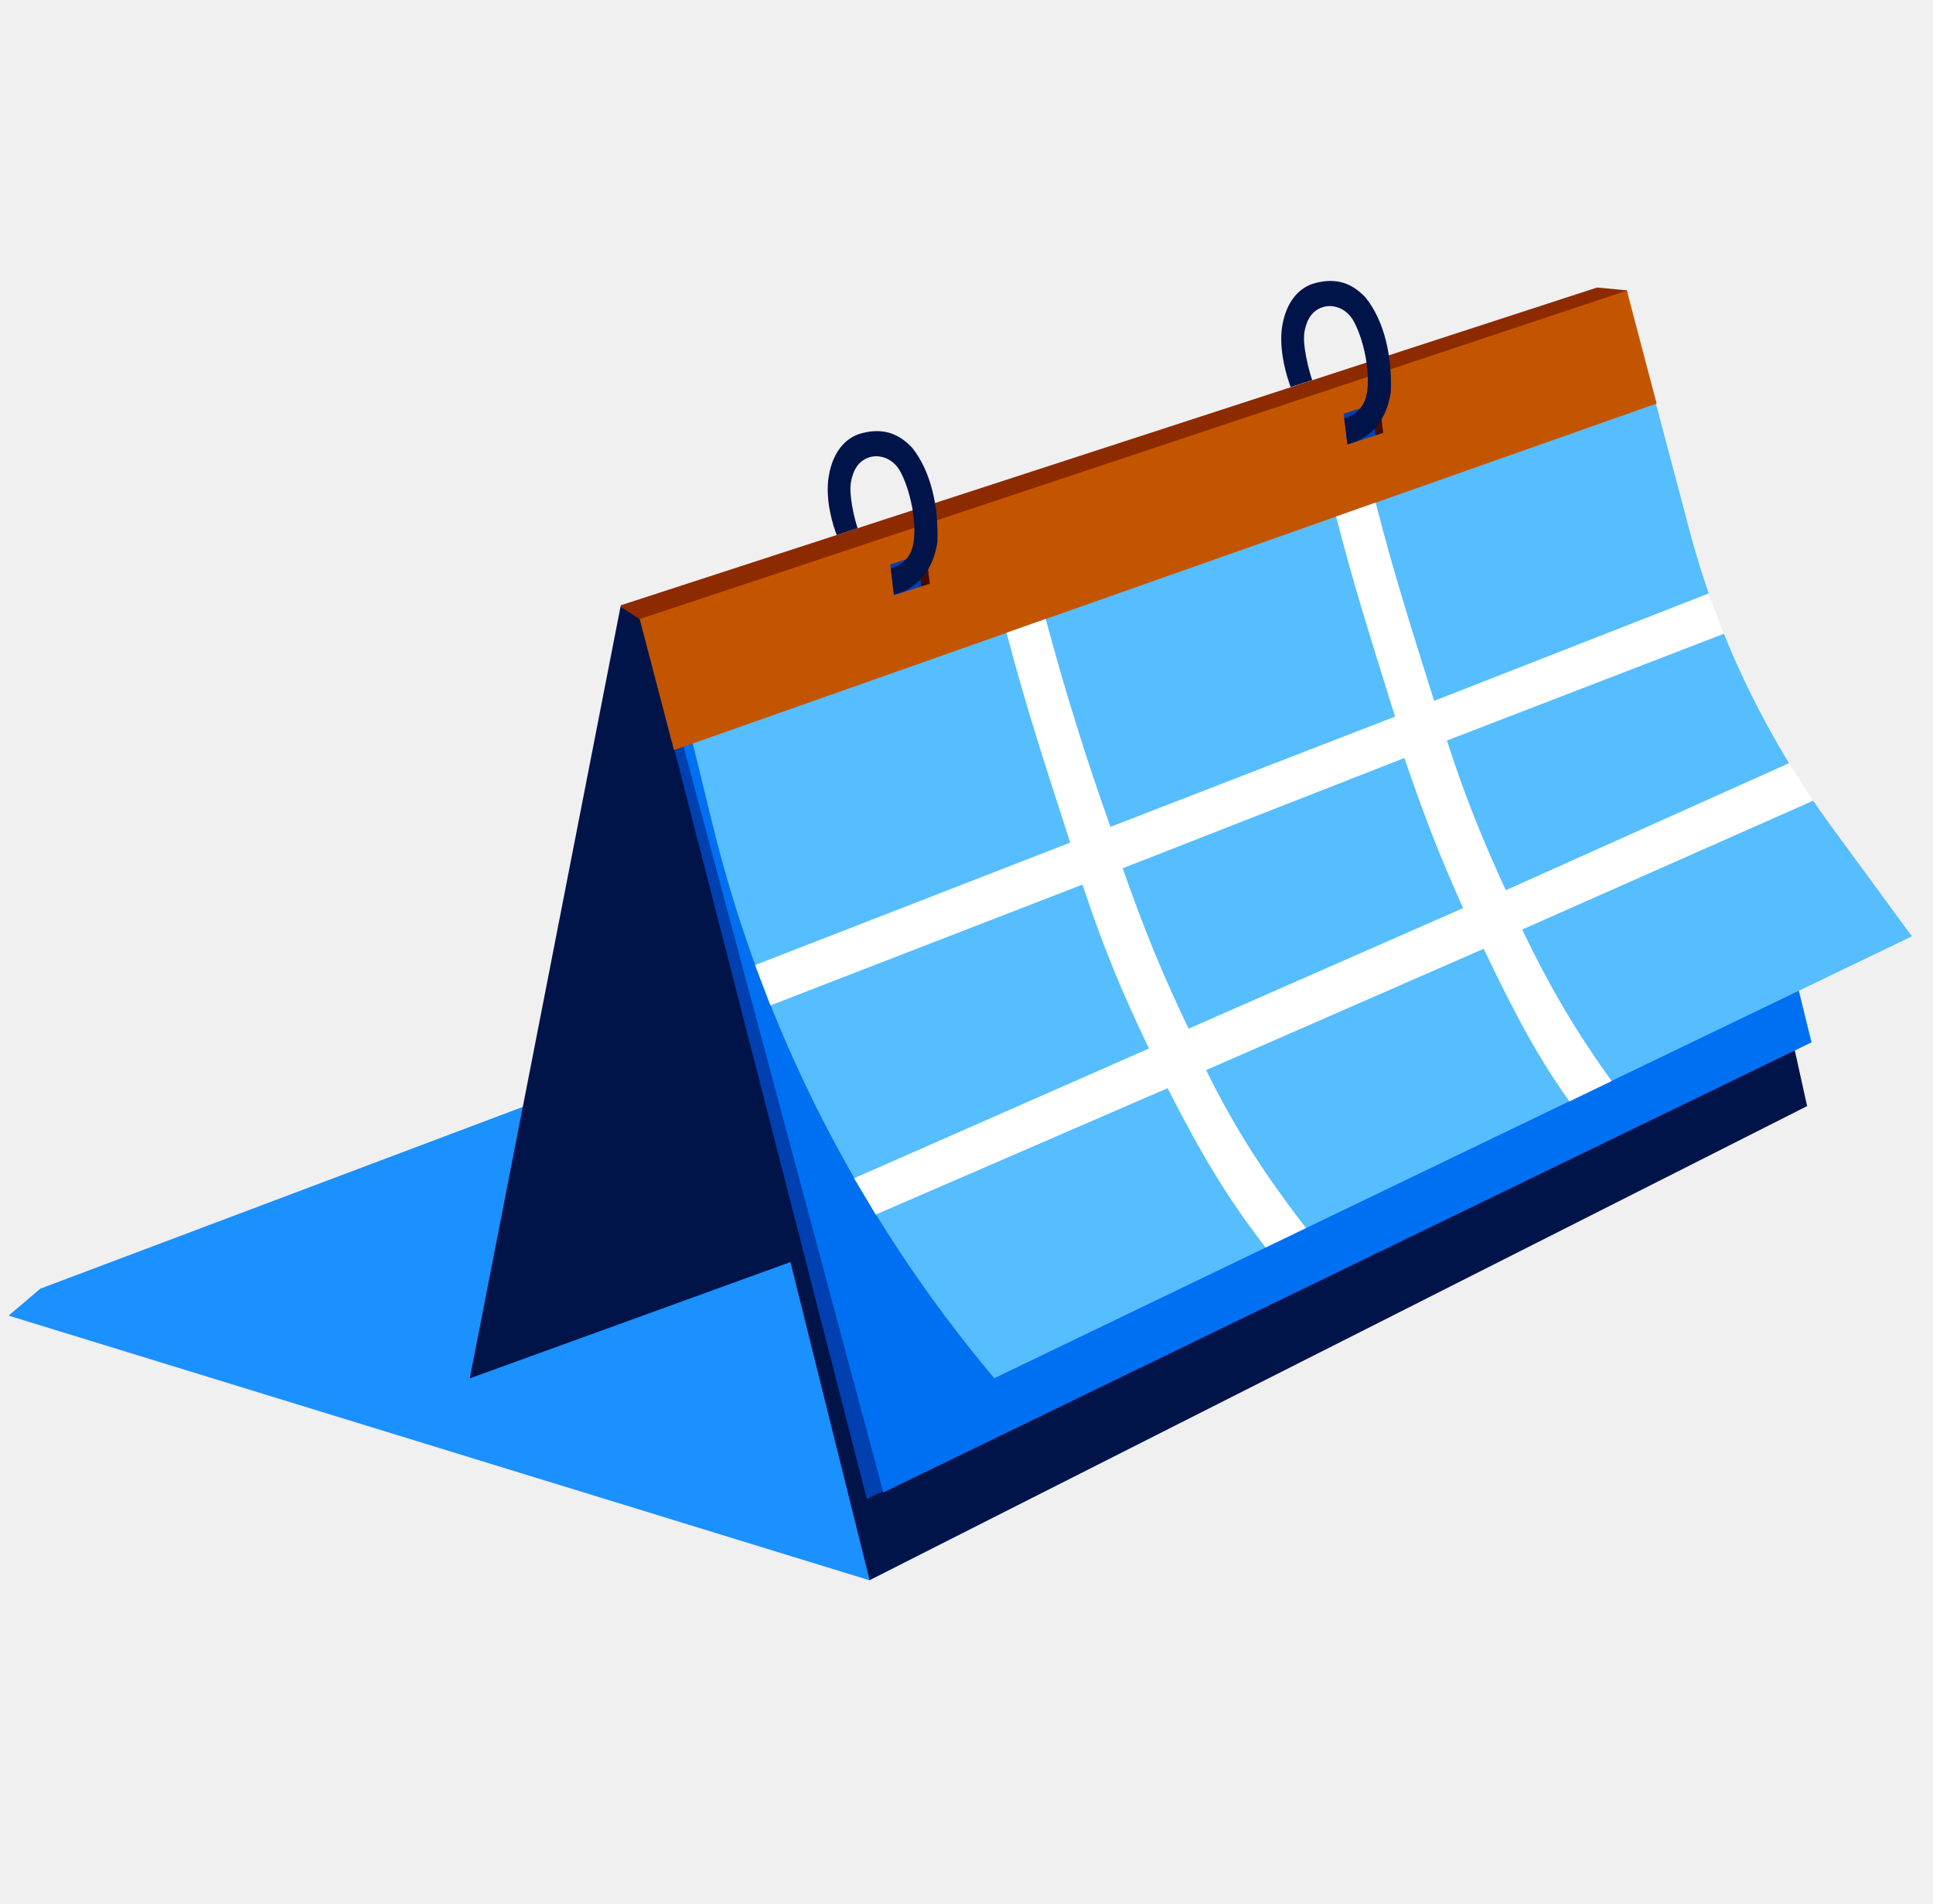
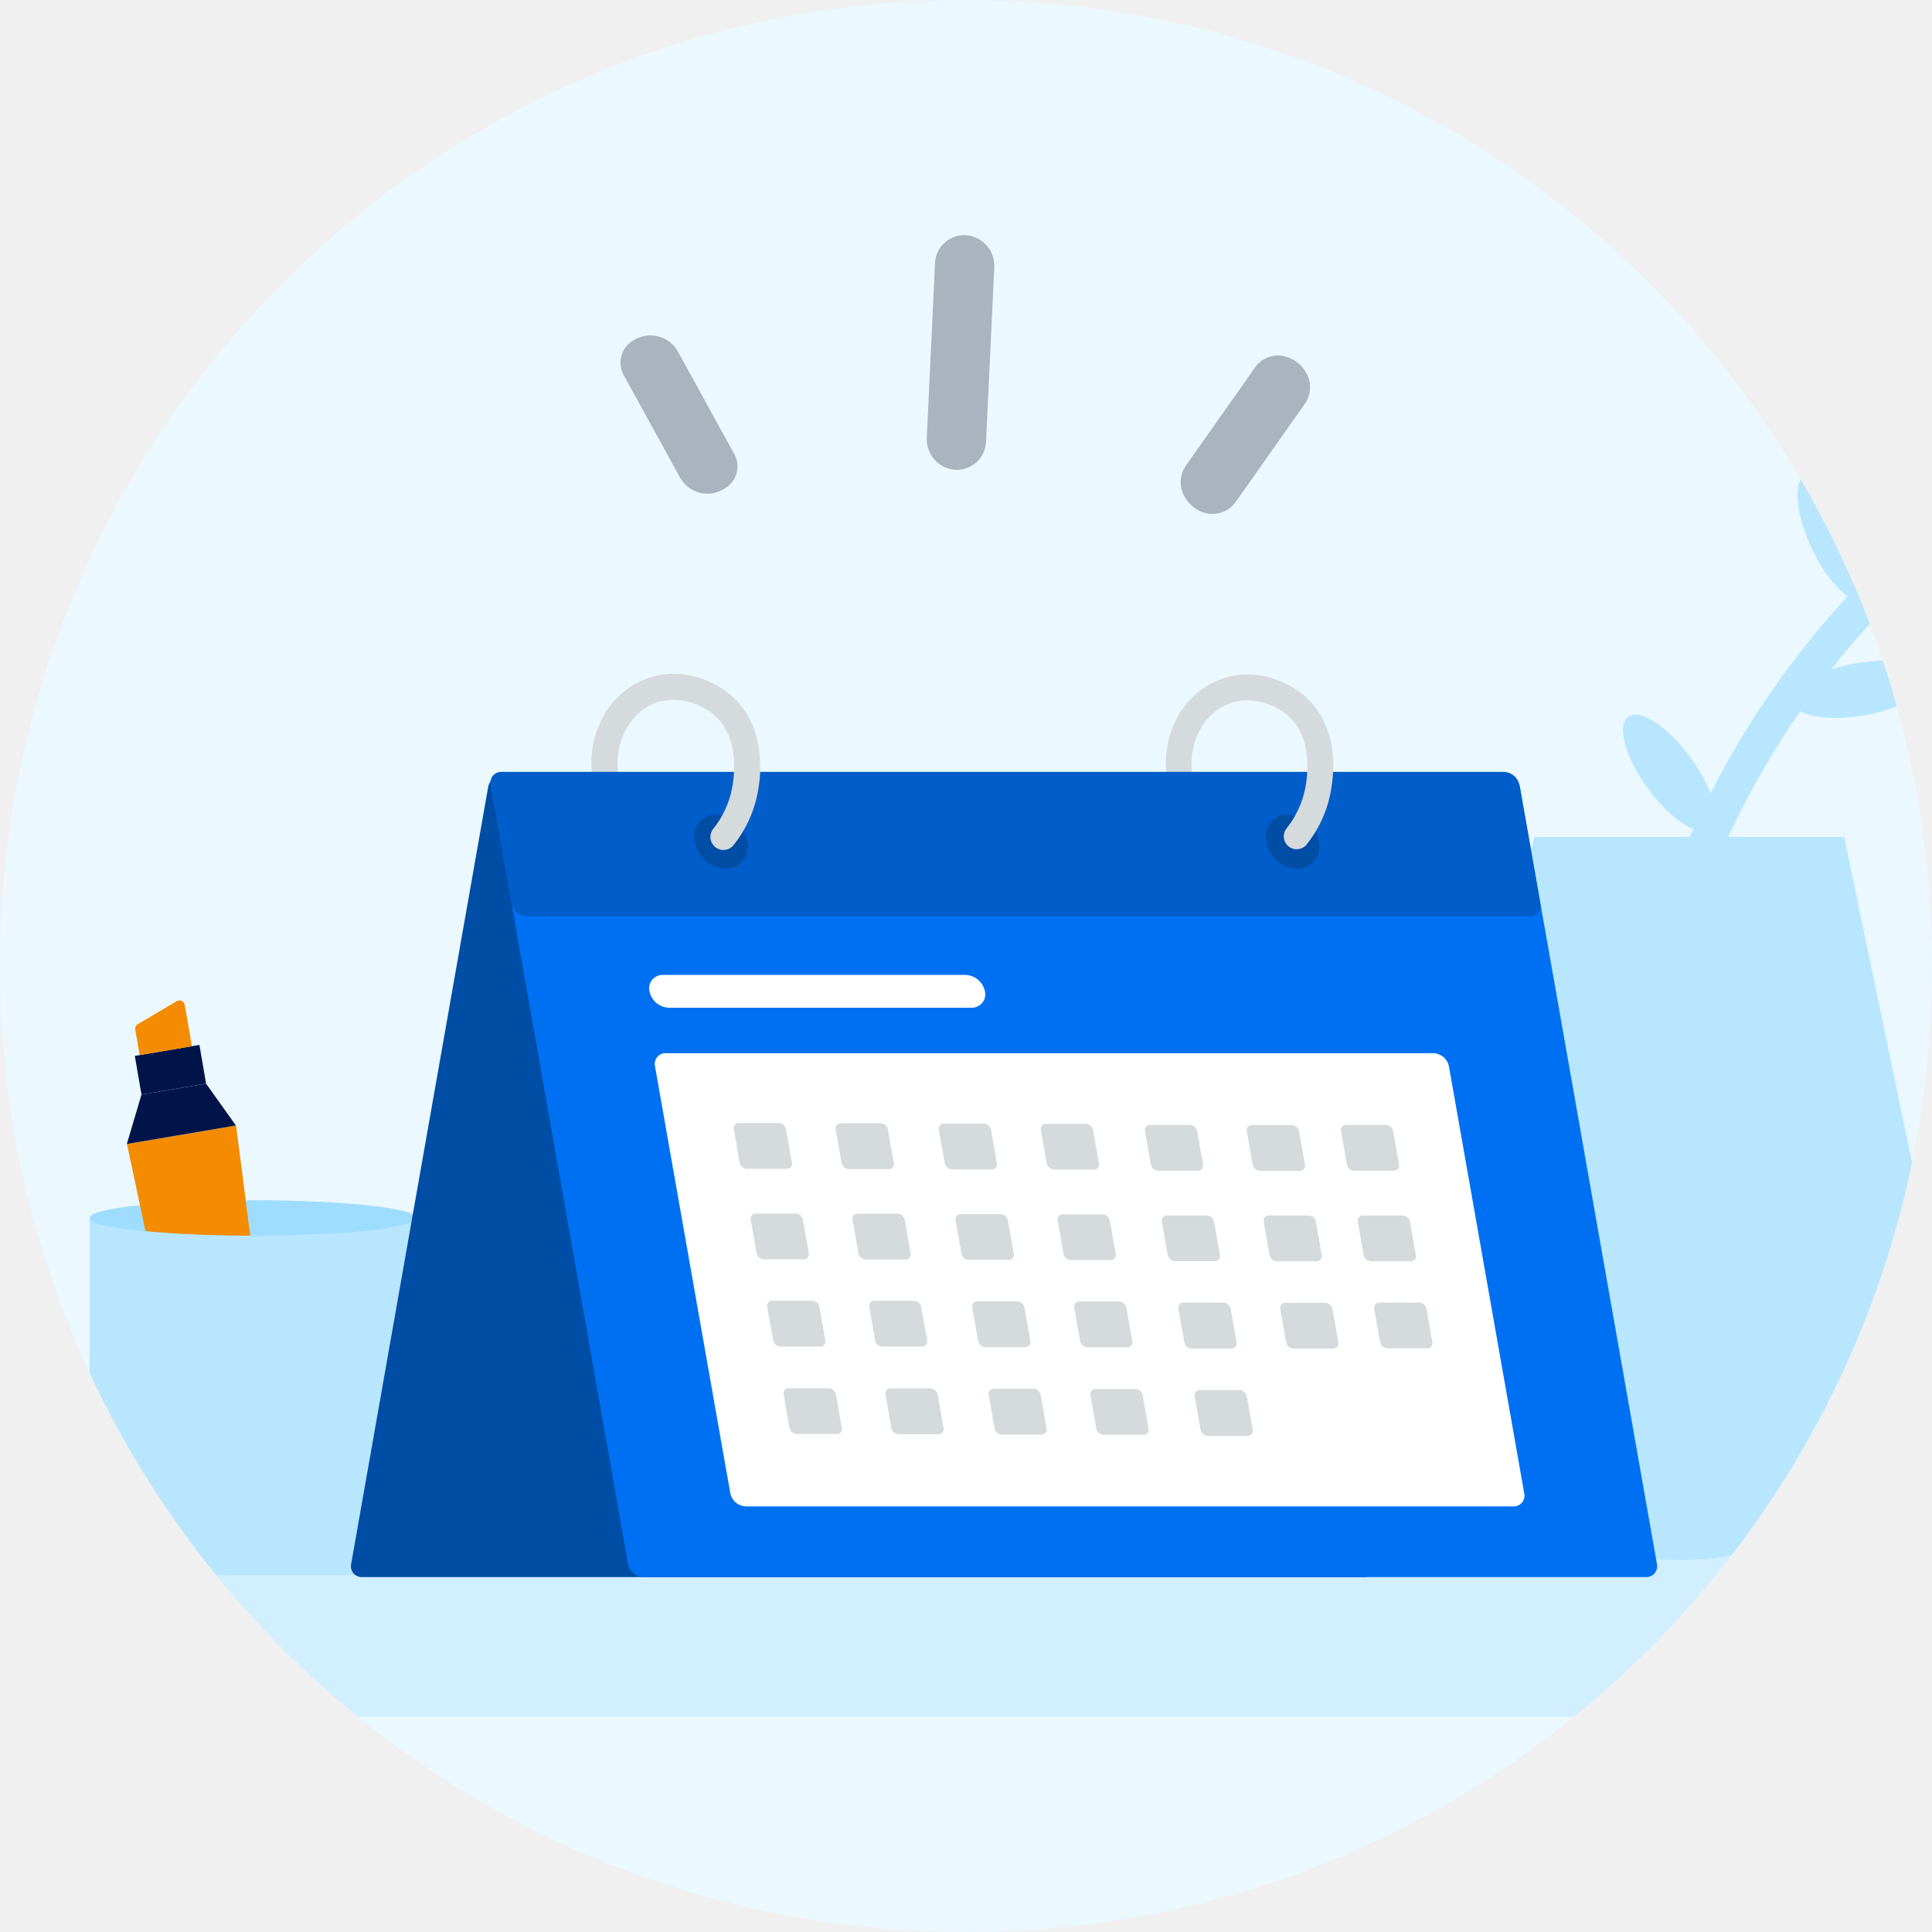
- <svg xmlns="http://www.w3.org/2000/svg" width="130" height="128" viewBox="0 0 130 128" fill="none">
-   <path d="M58.484 106.26L121.375 74.301L83.677 56.156L2.712 86.648L0.578 88.462L58.484 106.26Z" fill="#1B90FF" />
-   <path d="M31.594 92.681L41.731 40.794L43.625 41.488L109.424 19.746L111.385 63.75L31.594 92.681Z" fill="#00144A" />
-   <path d="M42.25 41.04L58.483 106.239L121.534 74.373L109.383 19.512L42.25 41.04Z" fill="#00144A" />
-   <path d="M41.732 40.794L43.075 41.672L109.473 19.79L109.406 19.524L107.411 19.332L41.746 40.7V40.78L41.732 40.794Z" fill="#8D2A00" />
-   <path d="M43.105 41.639L58.298 100.795L120.242 70.757L108.918 19.91L43.119 41.639H43.105Z" fill="#0040B0" />
-   <path d="M43.627 41.474L59.406 100.351L121.831 70.086L109.426 19.746L43.627 41.474Z" fill="#0070F2" />
-   <path d="M109.425 19.82L113.546 35.373C115.44 42.669 118.695 49.459 123.163 55.568L128.579 62.957L66.867 92.672C57.757 81.841 51.235 69.049 47.887 55.297L44.445 41.212L109.425 19.82Z" fill="#56BDFF" />
-   <path d="M91.993 28.758C92.419 28.158 92.513 27.558 92.513 27.211L91.139 27.638C91.139 27.718 91.059 27.891 90.966 27.985C90.885 28.065 90.619 28.238 90.445 28.411L90.619 29.705C90.792 29.705 91.566 29.185 91.993 28.758Z" fill="#00144A" />
-   <path fill-rule="evenodd" clip-rule="evenodd" d="M43.022 41.627L45.327 50.438L111.414 27.133L109.411 19.543L43.022 41.627Z" fill="#C35500" />
-   <path d="M62.527 39.247L60.127 40.021L59.873 37.953L62.274 37.18L62.527 39.247Z" fill="#0040B0" />
-   <path d="M93.022 29.11L90.621 29.884L90.367 27.817L92.768 27.043L93.022 29.11Z" fill="#0040B0" />
-   <path d="M92.511 29.265L92.311 27.184L92.764 27.037C92.764 26.957 93.017 29.105 93.017 29.105L92.497 29.265H92.511Z" fill="#450B00" />
-   <path d="M62.275 37.18L61.728 37.38L61.955 39.434L62.529 39.247L62.275 37.18Z" fill="#450B00" />
-   <path d="M60.115 39.979L59.908 38.219C59.908 38.219 61.167 37.991 61.421 36.584C61.697 35.058 61.178 32.858 60.55 31.709C60.049 30.792 59.142 30.539 58.472 30.747C57.503 31.047 57.316 32.007 57.234 32.397C57.072 33.29 57.466 34.896 57.678 35.514L56.272 35.973C56.063 35.45 55.462 33.65 55.737 32.015C56.012 30.38 56.862 29.412 57.968 29.127C59.378 28.763 60.413 29.127 61.33 30.089C62.644 31.709 63.129 34.156 63.041 36.446C62.581 39.58 60.212 39.936 60.114 39.968L60.115 39.979Z" fill="#00144A" />
-   <path d="M90.613 29.882L90.406 28.121C90.406 28.121 91.664 27.893 91.918 26.486C92.195 24.96 91.676 22.76 91.047 21.611C90.546 20.695 89.639 20.441 88.969 20.649C88 20.95 87.813 21.91 87.731 22.299C87.569 23.192 88.037 24.939 88.248 25.558L86.803 26.024C86.594 25.501 85.959 23.552 86.234 21.917C86.509 20.282 87.36 19.315 88.465 19.029C89.876 18.665 90.91 19.029 91.827 19.992C93.141 21.611 93.626 24.058 93.538 26.349C93.078 29.483 90.709 29.838 90.611 29.87L90.613 29.882Z" fill="#00144A" />
-   <path d="M92.517 33.789C93.642 38.221 94.828 41.966 96.449 47.125L114.917 39.901L115.938 42.612L97.312 49.792C98.596 53.769 99.713 56.45 101.267 59.859L120.327 51.312L121.95 53.835L102.372 62.501C104.376 66.683 106.154 69.577 108.383 72.69L105.55 74.057C103.434 71.102 101.922 68.272 99.783 63.795L81.112 71.954C83.138 76.045 85.198 79.163 87.832 82.572L85.116 83.879C82.617 80.652 80.865 77.761 78.523 73.17L58.895 81.668L57.438 79.224L77.269 70.503C75.49 66.776 74.26 63.867 72.797 59.48L51.816 67.602L50.783 64.891L71.973 56.656C70.335 51.545 69.046 47.731 67.694 42.546L70.325 41.614C71.71 46.741 73.004 50.867 74.68 55.598L93.821 48.184C92.155 42.843 90.985 39.161 89.859 34.73L92.517 33.789ZM75.503 58.383C76.876 62.269 78.045 65.215 79.936 69.169L98.399 61.06C96.823 57.561 95.824 54.991 94.451 50.969L75.503 58.383Z" fill="white" />
+ <svg xmlns="http://www.w3.org/2000/svg" width="128" height="128" viewBox="0 0 128 128" fill="none">
+   <mask id="mask0_2672_44788" style="mask-type:alpha" maskUnits="userSpaceOnUse" x="0" y="0" width="128" height="128">
+     <circle cx="64" cy="64" r="64" fill="#EBF8FF" />
+   </mask>
+   <g mask="url(#mask0_2672_44788)">
+     <path d="M164.79 -59.348H-87.137C-88.779 -59.35 -90.405 -58.992 -91.923 -58.296C-93.44 -57.599 -94.819 -56.578 -95.981 -55.29C-97.143 -54.001 -98.064 -52.472 -98.693 -50.788C-99.322 -49.104 -99.645 -47.299 -99.645 -45.476V118.897C-99.645 122.58 -98.328 126.111 -95.982 128.715C-93.636 131.319 -90.454 132.782 -87.137 132.782H164.79C168.107 132.782 171.289 131.319 173.635 128.715C175.98 126.111 177.298 122.58 177.298 118.897V-45.476C177.298 -47.299 176.975 -49.104 176.346 -50.788C175.717 -52.472 174.796 -54.001 173.634 -55.29C172.472 -56.578 171.093 -57.599 169.576 -58.296C168.058 -58.992 166.432 -59.35 164.79 -59.348Z" fill="#EBF8FF" />
+     <rect x="-71.951" y="102.491" width="74.988" height="11.251" rx="3.462" fill="#B8E6FF" />
+     <rect x="-3.345" y="102.491" width="165.931" height="11.251" rx="3.462" fill="#D1EFFF" />
+     <path d="M111.387 103.357C109.132 103.357 106.898 102.913 104.814 102.05C102.731 101.188 100.837 99.924 99.243 98.331C97.648 96.737 96.383 94.846 95.52 92.764C94.658 90.683 94.214 88.452 94.215 86.199L101.654 55.45H122.182L128.589 86.199C128.59 88.454 128.145 90.687 127.281 92.771C126.417 94.855 125.149 96.747 123.551 98.341C121.954 99.935 120.057 101.198 117.969 102.059C115.882 102.919 113.646 103.36 111.387 103.357Z" fill="#B8E6FF" />
+     <path d="M108.405 74.085H108.271C107.965 74.05 107.685 73.895 107.492 73.654C107.3 73.413 107.212 73.106 107.246 72.8C108.374 62.797 112.04 53.246 117.894 45.053C122.689 38.369 128.843 32.772 135.953 28.628C136.217 28.502 136.519 28.479 136.8 28.565C137.08 28.652 137.317 28.84 137.464 29.094C137.611 29.347 137.657 29.647 137.593 29.932C137.529 30.218 137.359 30.469 137.118 30.635C130.289 34.616 124.378 39.991 119.77 46.408C114.146 54.279 110.626 63.453 109.541 73.061C109.507 73.34 109.374 73.598 109.165 73.786C108.956 73.974 108.686 74.08 108.405 74.085Z" fill="#B8E6FF" />
+     <path d="M123.532 47.39C126.038 46.951 127.935 45.825 127.768 44.875C127.601 43.926 125.434 43.512 122.927 43.952C120.421 44.392 118.524 45.518 118.691 46.467C118.858 47.417 121.026 47.83 123.532 47.39Z" fill="#B8E6FF" />
+     <path d="M113.302 54.928C114.082 54.36 113.498 52.235 111.999 50.182C110.499 48.128 108.651 46.924 107.871 47.492C107.092 48.06 107.675 50.186 109.175 52.239C110.675 54.292 112.523 55.496 113.302 54.928Z" fill="#B8E6FF" />
+     <path d="M123.536 39.734C124.411 39.328 124.252 37.13 123.181 34.825C122.11 32.519 120.531 30.979 119.656 31.385C118.78 31.791 118.939 33.989 120.011 36.294C121.082 38.6 122.66 40.14 123.536 39.734Z" fill="#B8E6FF" />
+     <path d="M130.451 31.093C130.571 28.555 129.887 26.459 128.923 26.414C127.959 26.368 127.08 28.39 126.96 30.928C126.839 33.467 127.523 35.562 128.487 35.608C129.451 35.654 130.33 33.632 130.451 31.093Z" fill="#B8E6FF" />
+     <path d="M8.412 75.794L15.638 74.567L17.653 90.13C17.685 90.378 17.62 90.63 17.47 90.831C17.319 91.033 17.096 91.169 16.848 91.211L12.808 91.894C12.558 91.938 12.301 91.883 12.09 91.743C11.88 91.602 11.733 91.385 11.681 91.139L8.412 75.794Z" fill="#F58B00" />
+     <path d="M5.939 80.693H27.575V100.345C27.575 101.409 27.149 102.43 26.391 103.182C25.633 103.935 24.604 104.358 23.532 104.358H9.982C8.91 104.358 7.882 103.935 7.123 103.182C6.365 102.43 5.939 101.409 5.939 100.345V80.693Z" fill="#B8E6FF" />
+     <path d="M16.756 81.867C22.73 81.867 27.573 81.341 27.573 80.694C27.573 80.046 22.73 79.52 16.756 79.52C10.782 79.52 5.939 80.046 5.939 80.694C5.939 81.341 10.782 81.867 16.756 81.867Z" fill="#9EDDFF" />
+     <path d="M15.631 74.567L13.654 71.796L9.372 72.523L8.403 75.793L15.631 74.567Z" fill="#00144A" />
+     <path d="M13.212 69.229L8.931 69.956L9.373 72.52L13.654 71.793L13.212 69.229Z" fill="#00144A" />
+     <path d="M12.713 69.317L12.24 66.573C12.231 66.516 12.207 66.462 12.172 66.417C12.137 66.371 12.091 66.334 12.039 66.31C11.986 66.286 11.928 66.275 11.87 66.278C11.812 66.282 11.756 66.299 11.707 66.329L9.134 67.853C9.072 67.89 9.022 67.944 8.991 68.009C8.961 68.074 8.951 68.146 8.962 68.217L9.255 69.904L12.713 69.317Z" fill="#F58B00" />
+     <path d="M9.637 81.562C11.498 81.747 13.919 81.861 16.576 81.866L16.252 79.368C13.914 79.384 11.578 79.52 9.253 79.775L9.637 81.562Z" fill="#F58B00" />
+     <path d="M85.905 56.266C85.745 56.266 85.588 56.22 85.452 56.135C85.317 56.05 85.208 55.928 85.138 55.784C85.069 55.64 85.041 55.479 85.059 55.32C85.076 55.161 85.138 55.01 85.238 54.885C85.841 54.131 86.259 53.247 86.458 52.303C86.666 51.299 86.967 48.81 85.274 47.372C84.349 46.59 82.774 46.063 81.334 46.656C79.622 47.356 78.632 49.439 79.032 51.498C79.051 51.709 78.992 51.919 78.864 52.088C78.737 52.257 78.551 52.373 78.344 52.412C78.136 52.452 77.921 52.413 77.74 52.303C77.559 52.193 77.426 52.02 77.366 51.817C76.805 48.93 78.205 46.093 80.694 45.073C82.941 44.153 85.163 45.035 86.382 46.068C88.066 47.497 88.703 49.893 88.134 52.644C87.88 53.847 87.349 54.974 86.583 55.936C86.502 56.039 86.4 56.122 86.282 56.179C86.164 56.237 86.035 56.266 85.905 56.266Z" fill="#D5DADD" />
+     <path d="M47.923 56.311C47.762 56.312 47.603 56.267 47.466 56.182C47.329 56.096 47.219 55.974 47.148 55.829C47.077 55.684 47.049 55.522 47.066 55.361C47.083 55.2 47.145 55.048 47.245 54.921C47.854 54.161 48.276 53.269 48.477 52.317C48.687 51.306 48.988 48.797 47.281 47.343C46.352 46.554 44.763 46.025 43.311 46.62C41.587 47.327 40.599 49.425 40.992 51.501C41.033 51.723 40.984 51.953 40.857 52.14C40.729 52.327 40.533 52.456 40.311 52.499C40.089 52.542 39.859 52.496 39.67 52.371C39.482 52.245 39.351 52.05 39.306 51.828C38.74 48.919 40.151 46.059 42.66 45.031C44.921 44.104 47.164 44.992 48.393 46.034C50.089 47.472 50.733 49.889 50.159 52.66C49.904 53.874 49.368 55.01 48.595 55.979C48.515 56.081 48.413 56.165 48.297 56.222C48.181 56.28 48.053 56.31 47.923 56.311Z" fill="#D5DADD" />
+     <path d="M33.369 51.272H99.787C99.897 51.269 100.006 51.29 100.106 51.335C100.206 51.38 100.294 51.447 100.364 51.532C100.433 51.617 100.483 51.716 100.508 51.823C100.533 51.929 100.533 52.041 100.508 52.147L91.434 103.611C91.385 103.851 91.258 104.068 91.071 104.226C90.885 104.385 90.65 104.477 90.405 104.486H23.985C23.876 104.489 23.767 104.468 23.668 104.423C23.568 104.377 23.48 104.31 23.41 104.225C23.341 104.141 23.292 104.041 23.267 103.935C23.242 103.828 23.242 103.718 23.266 103.611L32.341 52.147C32.388 51.907 32.516 51.69 32.703 51.531C32.889 51.372 33.124 51.281 33.369 51.272Z" fill="#004DA5" />
+     <path d="M99.672 51.272H33.252C33.142 51.268 33.033 51.289 32.933 51.334C32.833 51.379 32.745 51.447 32.676 51.532C32.606 51.616 32.557 51.716 32.532 51.822C32.507 51.929 32.508 52.04 32.533 52.147L41.607 103.611C41.655 103.851 41.782 104.068 41.969 104.227C42.156 104.386 42.391 104.477 42.636 104.485H109.053C109.163 104.489 109.272 104.468 109.372 104.423C109.472 104.378 109.56 104.31 109.63 104.226C109.699 104.141 109.749 104.042 109.774 103.935C109.799 103.828 109.799 103.717 109.775 103.611L100.698 52.147C100.651 51.907 100.524 51.689 100.337 51.531C100.151 51.372 99.916 51.281 99.672 51.272Z" fill="#0070F2" />
+     <path d="M99.647 51.139H33.227C33.118 51.135 33.009 51.157 32.909 51.202C32.81 51.247 32.722 51.315 32.652 51.399C32.583 51.484 32.534 51.583 32.509 51.689C32.484 51.796 32.483 51.907 32.508 52.013L33.887 59.833C33.935 60.073 34.062 60.291 34.249 60.45C34.436 60.608 34.671 60.699 34.916 60.708H101.329C101.439 60.712 101.547 60.691 101.647 60.645C101.747 60.6 101.835 60.533 101.905 60.448C101.975 60.364 102.024 60.264 102.048 60.157C102.073 60.051 102.073 59.94 102.048 59.833L100.669 52.013C100.621 51.774 100.495 51.558 100.31 51.399C100.124 51.24 99.891 51.149 99.647 51.139Z" fill="#005DC9" />
+     <path d="M48.091 57.552C49.051 57.552 49.691 56.752 49.517 55.764C49.425 55.278 49.172 54.838 48.799 54.514C48.425 54.19 47.954 54.001 47.46 53.978C46.497 53.978 45.859 54.778 46.033 55.764C46.125 56.25 46.378 56.691 46.751 57.016C47.125 57.34 47.597 57.529 48.091 57.552Z" fill="#004DA5" />
+     <path d="M85.956 57.552C86.919 57.552 87.557 56.752 87.383 55.764C87.291 55.278 87.038 54.838 86.664 54.514C86.291 54.19 85.819 54.001 85.326 53.978C84.365 53.978 83.725 54.778 83.899 55.764C83.991 56.25 84.244 56.691 84.617 57.016C84.99 57.34 85.462 57.529 85.956 57.552Z" fill="#004DA5" />
+     <path d="M94.97 69.775H44.118C44.009 69.771 43.9 69.792 43.8 69.837C43.7 69.882 43.612 69.949 43.542 70.033C43.472 70.118 43.423 70.217 43.398 70.324C43.373 70.43 43.373 70.541 43.397 70.648L48.384 98.929C48.432 99.169 48.56 99.386 48.746 99.545C48.933 99.704 49.168 99.795 49.413 99.804H100.264C100.374 99.808 100.482 99.786 100.582 99.741C100.682 99.696 100.77 99.629 100.84 99.544C100.91 99.459 100.959 99.36 100.983 99.253C101.008 99.146 101.008 99.035 100.983 98.929L95.996 70.648C95.948 70.408 95.821 70.192 95.635 70.033C95.448 69.875 95.214 69.784 94.97 69.775Z" fill="white" />
+     <path d="M63.976 64.592H43.933C43.797 64.586 43.661 64.612 43.536 64.667C43.411 64.722 43.3 64.805 43.213 64.91C43.125 65.016 43.063 65.139 43.031 65.272C42.999 65.405 42.999 65.543 43.029 65.677C43.089 65.975 43.248 66.244 43.48 66.442C43.711 66.639 44.002 66.752 44.306 66.764H64.349C64.486 66.77 64.622 66.744 64.748 66.689C64.873 66.633 64.983 66.55 65.071 66.445C65.159 66.339 65.221 66.215 65.252 66.082C65.284 65.949 65.284 65.81 65.254 65.677C65.193 65.379 65.034 65.11 64.802 64.913C64.571 64.717 64.28 64.603 63.976 64.592Z" fill="white" />
+     <path d="M51.594 74.405H48.95C48.899 74.404 48.848 74.414 48.802 74.435C48.755 74.456 48.714 74.487 48.682 74.526C48.65 74.566 48.627 74.612 48.615 74.662C48.604 74.711 48.603 74.763 48.615 74.812L49.008 77.032C49.031 77.144 49.09 77.245 49.176 77.319C49.263 77.392 49.372 77.435 49.485 77.439H52.13C52.181 77.441 52.232 77.431 52.278 77.41C52.325 77.389 52.365 77.358 52.398 77.318C52.43 77.279 52.453 77.233 52.465 77.183C52.476 77.133 52.476 77.082 52.465 77.032L52.072 74.812C52.049 74.701 51.99 74.6 51.904 74.526C51.817 74.452 51.708 74.41 51.594 74.405Z" fill="#D5DADD" />
+     <path d="M58.345 74.424H55.7C55.649 74.422 55.599 74.432 55.552 74.453C55.506 74.474 55.465 74.505 55.433 74.545C55.4 74.584 55.377 74.63 55.366 74.68C55.354 74.729 55.354 74.781 55.365 74.83L55.757 77.05C55.78 77.162 55.839 77.263 55.926 77.336C56.013 77.41 56.122 77.453 56.236 77.457H58.879C58.929 77.459 58.98 77.45 59.027 77.429C59.074 77.408 59.115 77.377 59.147 77.337C59.179 77.298 59.202 77.251 59.214 77.201C59.225 77.152 59.225 77.1 59.213 77.05L58.829 74.824C58.805 74.712 58.745 74.612 58.657 74.539C58.569 74.466 58.459 74.426 58.345 74.424Z" fill="#D5DADD" />
+     <path d="M65.179 74.444H62.536C62.485 74.442 62.434 74.451 62.388 74.472C62.341 74.493 62.3 74.524 62.267 74.564C62.235 74.603 62.212 74.65 62.201 74.699C62.189 74.749 62.19 74.801 62.202 74.851L62.593 77.073C62.615 77.184 62.674 77.285 62.761 77.358C62.847 77.431 62.956 77.474 63.07 77.477H65.715C65.765 77.479 65.816 77.469 65.862 77.448C65.908 77.427 65.949 77.396 65.981 77.357C66.013 77.318 66.036 77.272 66.048 77.223C66.06 77.174 66.06 77.122 66.049 77.073L65.658 74.851C65.635 74.739 65.575 74.638 65.488 74.565C65.402 74.491 65.293 74.448 65.179 74.444Z" fill="#D5DADD" />
+     <path d="M71.94 74.455H69.295C69.244 74.453 69.194 74.463 69.147 74.484C69.101 74.505 69.06 74.537 69.028 74.576C68.995 74.615 68.973 74.661 68.961 74.711C68.949 74.76 68.949 74.812 68.961 74.862L69.352 77.082C69.374 77.194 69.434 77.295 69.521 77.368C69.608 77.442 69.717 77.485 69.831 77.489H72.474C72.525 77.491 72.576 77.481 72.622 77.46C72.669 77.439 72.71 77.408 72.742 77.368C72.775 77.329 72.798 77.282 72.809 77.233C72.82 77.183 72.82 77.131 72.808 77.082L72.417 74.862C72.395 74.75 72.336 74.649 72.249 74.576C72.163 74.502 72.054 74.459 71.94 74.455Z" fill="#D5DADD" />
+     <path d="M78.835 74.528H76.193C76.142 74.526 76.091 74.536 76.045 74.557C75.999 74.578 75.958 74.609 75.925 74.649C75.893 74.688 75.87 74.734 75.858 74.784C75.847 74.833 75.847 74.885 75.858 74.934L76.249 77.154C76.271 77.266 76.33 77.367 76.417 77.441C76.503 77.515 76.612 77.557 76.726 77.561H79.371C79.422 77.563 79.473 77.553 79.519 77.532C79.565 77.511 79.606 77.48 79.639 77.44C79.671 77.401 79.694 77.355 79.706 77.305C79.717 77.256 79.717 77.204 79.706 77.154L79.315 74.934C79.292 74.823 79.232 74.722 79.145 74.648C79.058 74.574 78.949 74.532 78.835 74.528Z" fill="#D5DADD" />
+     <path d="M85.584 74.539H82.941C82.89 74.537 82.839 74.546 82.793 74.567C82.746 74.588 82.705 74.62 82.672 74.659C82.64 74.698 82.617 74.745 82.606 74.795C82.594 74.844 82.594 74.896 82.606 74.946L82.997 77.166C83.02 77.277 83.079 77.378 83.165 77.452C83.252 77.526 83.361 77.568 83.474 77.573H86.119C86.17 77.574 86.221 77.564 86.267 77.543C86.314 77.522 86.355 77.491 86.387 77.452C86.419 77.412 86.442 77.366 86.454 77.317C86.465 77.267 86.465 77.215 86.454 77.166L86.063 74.946C86.04 74.834 85.98 74.734 85.893 74.66C85.806 74.586 85.697 74.543 85.584 74.539Z" fill="#D5DADD" />
+     <path d="M91.821 74.528H89.178C89.127 74.526 89.077 74.536 89.03 74.557C88.984 74.578 88.943 74.609 88.911 74.649C88.878 74.688 88.855 74.734 88.844 74.784C88.832 74.833 88.832 74.885 88.844 74.934L89.235 77.154C89.257 77.266 89.316 77.367 89.403 77.441C89.49 77.515 89.6 77.557 89.714 77.561H92.356C92.407 77.563 92.458 77.554 92.505 77.533C92.552 77.512 92.593 77.481 92.625 77.441C92.658 77.402 92.68 77.355 92.692 77.305C92.703 77.256 92.703 77.204 92.691 77.154L92.3 74.934C92.277 74.823 92.218 74.722 92.131 74.648C92.044 74.574 91.935 74.532 91.821 74.528Z" fill="#D5DADD" />
+     <path d="M52.725 80.401H50.071C50.02 80.399 49.969 80.408 49.922 80.429C49.876 80.45 49.835 80.481 49.802 80.521C49.77 80.56 49.747 80.607 49.736 80.656C49.724 80.706 49.724 80.758 49.736 80.808L50.127 83.028C50.15 83.139 50.209 83.24 50.295 83.314C50.382 83.388 50.491 83.43 50.604 83.434H53.249C53.3 83.436 53.351 83.426 53.397 83.405C53.443 83.384 53.484 83.353 53.517 83.313C53.549 83.274 53.572 83.228 53.584 83.178C53.595 83.129 53.595 83.077 53.584 83.028L53.193 80.808C53.171 80.698 53.113 80.598 53.028 80.524C52.944 80.451 52.837 80.407 52.725 80.401Z" fill="#D5DADD" />
+     <path d="M59.464 80.412H56.819C56.768 80.41 56.717 80.42 56.671 80.44C56.625 80.461 56.584 80.492 56.551 80.531C56.519 80.57 56.496 80.617 56.484 80.666C56.473 80.716 56.473 80.767 56.484 80.817L56.875 83.039C56.898 83.15 56.958 83.251 57.044 83.325C57.131 83.399 57.241 83.441 57.355 83.446H59.997C60.048 83.447 60.099 83.437 60.145 83.416C60.191 83.395 60.232 83.364 60.265 83.325C60.297 83.285 60.32 83.239 60.331 83.189C60.343 83.14 60.343 83.088 60.332 83.039L59.941 80.817C59.918 80.705 59.859 80.605 59.773 80.531C59.686 80.458 59.577 80.416 59.464 80.412Z" fill="#D5DADD" />
+     <path d="M66.289 80.439H63.644C63.593 80.438 63.542 80.448 63.496 80.469C63.45 80.49 63.409 80.521 63.376 80.56C63.344 80.6 63.321 80.646 63.31 80.695C63.298 80.745 63.298 80.796 63.309 80.846L63.7 83.066C63.723 83.178 63.782 83.279 63.869 83.353C63.956 83.427 64.066 83.469 64.18 83.473H66.831C66.882 83.475 66.933 83.465 66.98 83.444C67.026 83.424 67.068 83.392 67.1 83.353C67.132 83.313 67.155 83.267 67.167 83.217C67.178 83.167 67.178 83.116 67.166 83.066L66.775 80.846C66.752 80.733 66.692 80.631 66.603 80.557C66.515 80.483 66.404 80.442 66.289 80.439Z" fill="#D5DADD" />
+     <path d="M73.05 80.451H70.408C70.357 80.448 70.306 80.458 70.259 80.479C70.213 80.5 70.171 80.531 70.139 80.571C70.107 80.61 70.084 80.656 70.072 80.706C70.061 80.756 70.061 80.808 70.073 80.857L70.464 83.077C70.487 83.189 70.546 83.29 70.632 83.364C70.719 83.437 70.828 83.48 70.941 83.484H73.586C73.637 83.486 73.688 83.476 73.734 83.455C73.78 83.434 73.821 83.403 73.854 83.363C73.886 83.324 73.909 83.278 73.921 83.228C73.932 83.178 73.932 83.127 73.921 83.077L73.523 80.857C73.5 80.747 73.441 80.647 73.356 80.573C73.27 80.5 73.163 80.457 73.05 80.451Z" fill="#D5DADD" />
+     <path d="M79.954 80.527H77.312C77.261 80.525 77.21 80.535 77.163 80.556C77.116 80.577 77.075 80.608 77.043 80.647C77.01 80.687 76.987 80.733 76.975 80.783C76.963 80.832 76.963 80.884 76.975 80.934L77.366 83.15C77.389 83.261 77.449 83.362 77.536 83.435C77.622 83.509 77.731 83.552 77.845 83.556H80.488C80.539 83.558 80.59 83.549 80.636 83.528C80.683 83.507 80.724 83.476 80.757 83.436C80.789 83.397 80.812 83.35 80.823 83.301C80.835 83.251 80.834 83.199 80.823 83.15L80.431 80.93C80.408 80.819 80.349 80.719 80.262 80.646C80.176 80.573 80.067 80.531 79.954 80.527Z" fill="#D5DADD" />
+     <path d="M86.702 80.527H84.057C84.007 80.525 83.956 80.535 83.91 80.556C83.863 80.577 83.822 80.609 83.79 80.648C83.758 80.687 83.735 80.734 83.723 80.783C83.712 80.833 83.711 80.884 83.723 80.934L84.116 83.154C84.138 83.265 84.198 83.366 84.284 83.44C84.371 83.514 84.48 83.556 84.593 83.561H87.238C87.289 83.562 87.34 83.552 87.386 83.531C87.432 83.51 87.473 83.479 87.506 83.44C87.538 83.4 87.561 83.354 87.573 83.305C87.584 83.255 87.584 83.204 87.573 83.154L87.179 80.934C87.157 80.822 87.099 80.721 87.012 80.647C86.925 80.573 86.816 80.531 86.702 80.527Z" fill="#D5DADD" />
+     <path d="M92.935 80.527H90.29C90.239 80.525 90.188 80.535 90.142 80.556C90.096 80.577 90.055 80.609 90.022 80.648C89.99 80.687 89.967 80.734 89.956 80.783C89.944 80.833 89.944 80.884 89.955 80.934L90.346 83.154C90.37 83.266 90.429 83.366 90.516 83.44C90.603 83.513 90.712 83.556 90.826 83.561H93.468C93.519 83.563 93.57 83.553 93.617 83.532C93.663 83.511 93.704 83.48 93.737 83.441C93.769 83.401 93.792 83.355 93.804 83.305C93.815 83.255 93.815 83.204 93.803 83.154L93.416 80.929C93.393 80.818 93.333 80.718 93.245 80.645C93.158 80.572 93.049 80.53 92.935 80.527Z" fill="#D5DADD" />
+     <path d="M53.812 86.179H51.167C51.117 86.177 51.066 86.187 51.02 86.208C50.974 86.229 50.933 86.26 50.901 86.299C50.869 86.338 50.846 86.384 50.834 86.433C50.822 86.483 50.822 86.534 50.833 86.584L51.224 88.806C51.246 88.918 51.306 89.018 51.393 89.092C51.48 89.166 51.589 89.208 51.703 89.213H54.346C54.397 89.214 54.447 89.204 54.494 89.183C54.54 89.162 54.581 89.131 54.613 89.092C54.646 89.052 54.668 89.006 54.68 88.957C54.692 88.907 54.692 88.855 54.68 88.806L54.289 86.584C54.267 86.472 54.208 86.372 54.121 86.298C54.035 86.225 53.926 86.183 53.812 86.179Z" fill="#D5DADD" />
+     <path d="M60.56 86.179H57.925C57.874 86.177 57.823 86.187 57.777 86.208C57.73 86.229 57.69 86.261 57.657 86.3C57.625 86.339 57.602 86.385 57.59 86.435C57.579 86.485 57.579 86.536 57.59 86.586L57.981 88.808C58.004 88.919 58.064 89.02 58.151 89.094C58.237 89.167 58.347 89.209 58.46 89.213H61.09C61.14 89.215 61.191 89.205 61.237 89.184C61.284 89.163 61.325 89.132 61.357 89.093C61.389 89.054 61.412 89.008 61.424 88.959C61.436 88.909 61.436 88.858 61.424 88.808L61.033 86.586C61.011 86.475 60.953 86.375 60.867 86.301C60.781 86.227 60.673 86.184 60.56 86.179Z" fill="#D5DADD" />
+     <path d="M67.394 86.217H64.749C64.698 86.215 64.648 86.225 64.602 86.246C64.555 86.267 64.514 86.299 64.482 86.338C64.45 86.377 64.427 86.424 64.415 86.473C64.403 86.523 64.403 86.574 64.415 86.624L64.806 88.844C64.829 88.955 64.889 89.056 64.975 89.13C65.062 89.204 65.171 89.246 65.285 89.251H67.928C67.979 89.253 68.03 89.243 68.076 89.222C68.123 89.201 68.164 89.17 68.196 89.131C68.229 89.091 68.252 89.045 68.263 88.995C68.275 88.945 68.274 88.894 68.262 88.844L67.871 86.631C67.851 86.518 67.792 86.415 67.706 86.34C67.619 86.265 67.509 86.221 67.394 86.217Z" fill="#D5DADD" />
+     <path d="M74.147 86.229H71.504C71.453 86.227 71.403 86.237 71.356 86.257C71.31 86.278 71.269 86.309 71.236 86.348C71.204 86.387 71.181 86.433 71.169 86.483C71.158 86.532 71.158 86.584 71.169 86.633L71.56 88.856C71.583 88.967 71.642 89.068 71.728 89.142C71.815 89.216 71.924 89.258 72.037 89.263H74.682C74.733 89.264 74.784 89.254 74.83 89.233C74.876 89.212 74.917 89.181 74.95 89.141C74.982 89.102 75.005 89.056 75.017 89.006C75.028 88.957 75.028 88.905 75.017 88.856L74.626 86.631C74.603 86.52 74.543 86.42 74.456 86.347C74.369 86.274 74.26 86.232 74.147 86.229Z" fill="#D5DADD" />
+     <path d="M81.05 86.301H78.408C78.357 86.299 78.306 86.309 78.26 86.33C78.213 86.35 78.172 86.381 78.14 86.421C78.107 86.46 78.084 86.506 78.072 86.555C78.06 86.605 78.06 86.656 78.071 86.706L78.464 88.928C78.485 89.042 78.544 89.146 78.632 89.222C78.721 89.297 78.832 89.341 78.948 89.344H81.593C81.644 89.346 81.695 89.335 81.741 89.314C81.787 89.293 81.828 89.262 81.861 89.223C81.893 89.183 81.916 89.137 81.927 89.088C81.939 89.038 81.939 88.987 81.928 88.937L81.534 86.715C81.514 86.601 81.454 86.497 81.366 86.422C81.278 86.347 81.166 86.304 81.05 86.301Z" fill="#D5DADD" />
+     <path d="M87.799 86.312H85.154C85.103 86.311 85.053 86.321 85.007 86.341C84.96 86.362 84.919 86.394 84.887 86.433C84.855 86.472 84.832 86.517 84.82 86.567C84.808 86.616 84.808 86.667 84.819 86.717L85.212 88.939C85.235 89.05 85.294 89.151 85.38 89.224C85.467 89.298 85.576 89.34 85.689 89.344H88.334C88.385 89.345 88.435 89.335 88.481 89.314C88.528 89.293 88.568 89.262 88.601 89.223C88.633 89.184 88.656 89.138 88.668 89.089C88.68 89.04 88.68 88.989 88.669 88.939L88.276 86.717C88.253 86.606 88.194 86.505 88.107 86.432C88.021 86.358 87.912 86.316 87.799 86.312Z" fill="#D5DADD" />
+     <path d="M94.031 86.301H91.382C91.331 86.299 91.281 86.309 91.234 86.33C91.188 86.351 91.147 86.382 91.115 86.421C91.083 86.46 91.06 86.506 91.048 86.556C91.036 86.605 91.036 86.656 91.047 86.706L91.44 88.928C91.463 89.039 91.522 89.14 91.608 89.214C91.695 89.288 91.804 89.33 91.917 89.335H94.56C94.611 89.337 94.662 89.327 94.709 89.306C94.755 89.285 94.797 89.254 94.829 89.215C94.862 89.175 94.885 89.129 94.897 89.079C94.908 89.029 94.909 88.978 94.897 88.928L94.504 86.706C94.481 86.595 94.423 86.495 94.337 86.422C94.252 86.348 94.144 86.306 94.031 86.301Z" fill="#D5DADD" />
+     <path d="M54.895 91.973H52.25C52.199 91.971 52.149 91.981 52.102 92.001C52.056 92.022 52.015 92.053 51.982 92.092C51.95 92.132 51.927 92.178 51.916 92.227C51.904 92.277 51.904 92.328 51.915 92.378L52.306 94.6C52.329 94.712 52.389 94.812 52.476 94.886C52.563 94.96 52.672 95.002 52.786 95.007H55.437C55.488 95.009 55.539 94.999 55.586 94.978C55.633 94.957 55.674 94.926 55.706 94.887C55.739 94.847 55.761 94.801 55.773 94.751C55.784 94.701 55.784 94.649 55.772 94.6L55.381 92.378C55.358 92.265 55.297 92.164 55.209 92.09C55.12 92.016 55.01 91.975 54.895 91.973Z" fill="#D5DADD" />
+     <path d="M61.643 91.984H58.998C58.948 91.983 58.897 91.993 58.851 92.013C58.805 92.034 58.764 92.065 58.732 92.104C58.7 92.144 58.677 92.189 58.665 92.239C58.653 92.288 58.653 92.339 58.664 92.389L59.055 94.611C59.078 94.722 59.138 94.823 59.225 94.896C59.312 94.969 59.42 95.011 59.534 95.016H62.177C62.228 95.018 62.278 95.008 62.325 94.987C62.371 94.966 62.412 94.935 62.444 94.896C62.477 94.857 62.5 94.811 62.511 94.761C62.523 94.712 62.523 94.66 62.511 94.611L62.12 92.389C62.098 92.277 62.039 92.177 61.952 92.103C61.866 92.03 61.757 91.988 61.643 91.984Z" fill="#D5DADD" />
+     <path d="M68.477 92.011H65.837C65.786 92.01 65.735 92.02 65.689 92.041C65.642 92.062 65.602 92.093 65.569 92.132C65.537 92.172 65.514 92.218 65.502 92.268C65.491 92.317 65.491 92.369 65.502 92.418L65.893 94.638C65.916 94.75 65.976 94.85 66.063 94.924C66.15 94.998 66.259 95.04 66.373 95.045H69.002C69.053 95.047 69.103 95.038 69.15 95.017C69.197 94.996 69.238 94.965 69.27 94.925C69.303 94.886 69.326 94.839 69.337 94.789C69.348 94.74 69.348 94.688 69.336 94.638L68.945 92.418C68.924 92.308 68.866 92.208 68.781 92.134C68.696 92.061 68.589 92.017 68.477 92.011Z" fill="#D5DADD" />
+     <path d="M75.225 92.023H72.58C72.529 92.021 72.478 92.031 72.432 92.052C72.386 92.073 72.345 92.104 72.312 92.144C72.28 92.183 72.257 92.229 72.246 92.279C72.234 92.328 72.234 92.38 72.245 92.43L72.639 94.65C72.661 94.761 72.72 94.862 72.807 94.936C72.893 95.01 73.002 95.052 73.116 95.056H75.761C75.811 95.058 75.862 95.048 75.909 95.027C75.955 95.006 75.996 94.975 76.028 94.935C76.061 94.896 76.083 94.85 76.095 94.8C76.107 94.751 76.107 94.699 76.095 94.65L75.702 92.43C75.68 92.318 75.621 92.217 75.534 92.143C75.448 92.069 75.339 92.027 75.225 92.023Z" fill="#D5DADD" />
+     <path d="M82.129 92.095H79.484C79.433 92.093 79.383 92.103 79.336 92.124C79.29 92.145 79.249 92.177 79.217 92.216C79.184 92.255 79.162 92.302 79.15 92.351C79.138 92.401 79.138 92.452 79.15 92.502L79.541 94.722C79.564 94.833 79.624 94.934 79.71 95.008C79.797 95.081 79.906 95.124 80.02 95.129H82.663C82.714 95.131 82.764 95.121 82.811 95.1C82.858 95.079 82.899 95.048 82.931 95.008C82.964 94.969 82.987 94.923 82.998 94.873C83.009 94.823 83.009 94.771 82.997 94.722L82.606 92.509C82.586 92.396 82.527 92.293 82.441 92.218C82.354 92.143 82.244 92.099 82.129 92.095Z" fill="#D5DADD" />
+     <path d="M48.638 51.084C48.616 51.498 48.564 51.91 48.482 52.316C48.281 53.269 47.859 54.161 47.25 54.921C47.109 55.1 47.045 55.329 47.073 55.556C47.1 55.783 47.217 55.989 47.397 56.13C47.577 56.271 47.805 56.335 48.032 56.307C48.259 56.279 48.465 56.163 48.606 55.983C49.38 55.014 49.916 53.878 50.17 52.664C50.279 52.143 50.344 51.614 50.367 51.082L48.638 51.084Z" fill="#D5DADD" />
+     <path d="M86.612 51.08C86.593 51.491 86.542 51.9 86.458 52.303C86.258 53.247 85.84 54.131 85.237 54.885C85.097 55.062 85.034 55.288 85.06 55.513C85.087 55.737 85.201 55.942 85.379 56.082C85.556 56.222 85.782 56.285 86.006 56.259C86.231 56.233 86.436 56.118 86.576 55.941C87.342 54.979 87.873 53.852 88.126 52.649C88.236 52.132 88.301 51.608 88.323 51.08H86.612Z" fill="#D5DADD" />
+     <path d="M84.83 23.56C84.5 23.53 84.169 23.59 83.87 23.733C83.572 23.876 83.317 24.097 83.134 24.372L78.596 30.808C77.845 31.872 78.32 33.065 79.154 33.654C79.487 33.907 79.893 34.045 80.311 34.048C80.729 34.051 81.137 33.918 81.473 33.669C81.631 33.544 81.77 33.396 81.885 33.229L86.423 26.793C86.628 26.515 86.753 26.186 86.787 25.843C86.82 25.499 86.76 25.152 86.613 24.84C86.449 24.492 86.2 24.192 85.888 23.968C85.576 23.744 85.211 23.603 84.83 23.56Z" fill="#A9B4BE" />
+     <path d="M42.058 22.499C41.845 22.604 41.657 22.751 41.505 22.933C41.352 23.114 41.24 23.326 41.174 23.553C41.108 23.78 41.09 24.019 41.121 24.254C41.153 24.489 41.233 24.714 41.356 24.916L45.053 31.637C45.187 31.879 45.368 32.091 45.584 32.261C45.801 32.432 46.049 32.558 46.315 32.632C46.581 32.705 46.859 32.725 47.132 32.69C47.406 32.655 47.67 32.566 47.909 32.428C48.009 32.374 48.104 32.312 48.194 32.242C48.53 31.989 48.758 31.619 48.835 31.206C48.912 30.792 48.831 30.365 48.608 30.009L44.911 23.291C44.778 23.05 44.598 22.838 44.381 22.667C44.165 22.496 43.917 22.37 43.651 22.296C43.385 22.222 43.107 22.202 42.834 22.237C42.56 22.272 42.297 22.361 42.058 22.499Z" fill="#A9B4BE" />
+     <path d="M62.594 16.07C62.4 16.241 62.242 16.449 62.131 16.683C62.02 16.917 61.958 17.171 61.948 17.429L61.401 29.025C61.379 29.545 61.559 30.054 61.904 30.444C62.249 30.834 62.731 31.076 63.249 31.119C63.731 31.157 64.209 31.013 64.589 30.715C64.808 30.543 64.987 30.326 65.114 30.078C65.241 29.831 65.314 29.558 65.326 29.28L65.874 17.685C65.896 17.162 65.714 16.651 65.367 16.259C65.02 15.866 64.535 15.624 64.013 15.583C63.756 15.564 63.498 15.598 63.254 15.681C63.01 15.765 62.786 15.898 62.594 16.07Z" fill="#A9B4BE" />
+   </g>
</svg>
